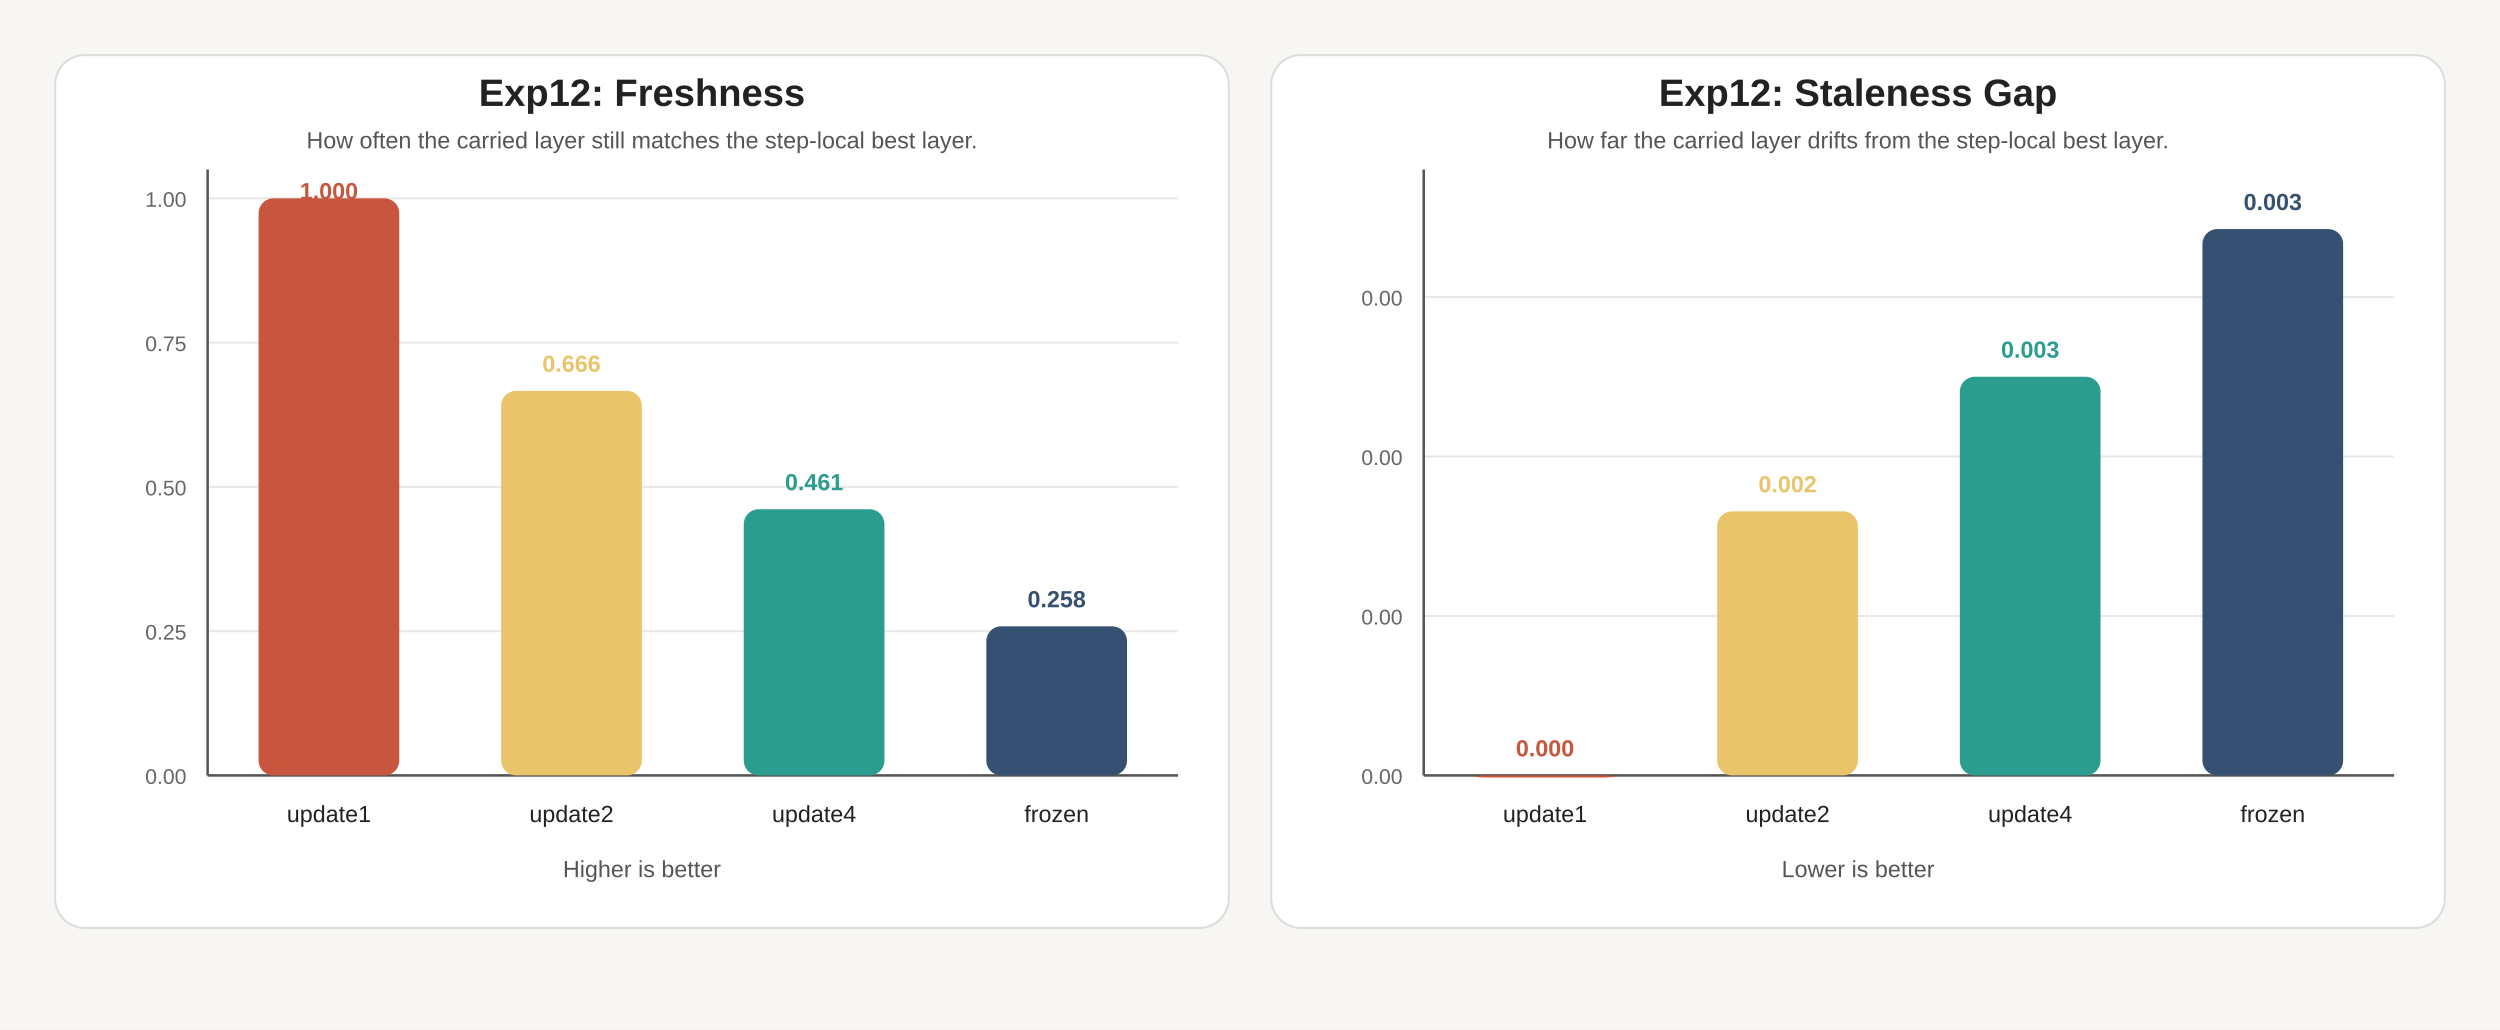
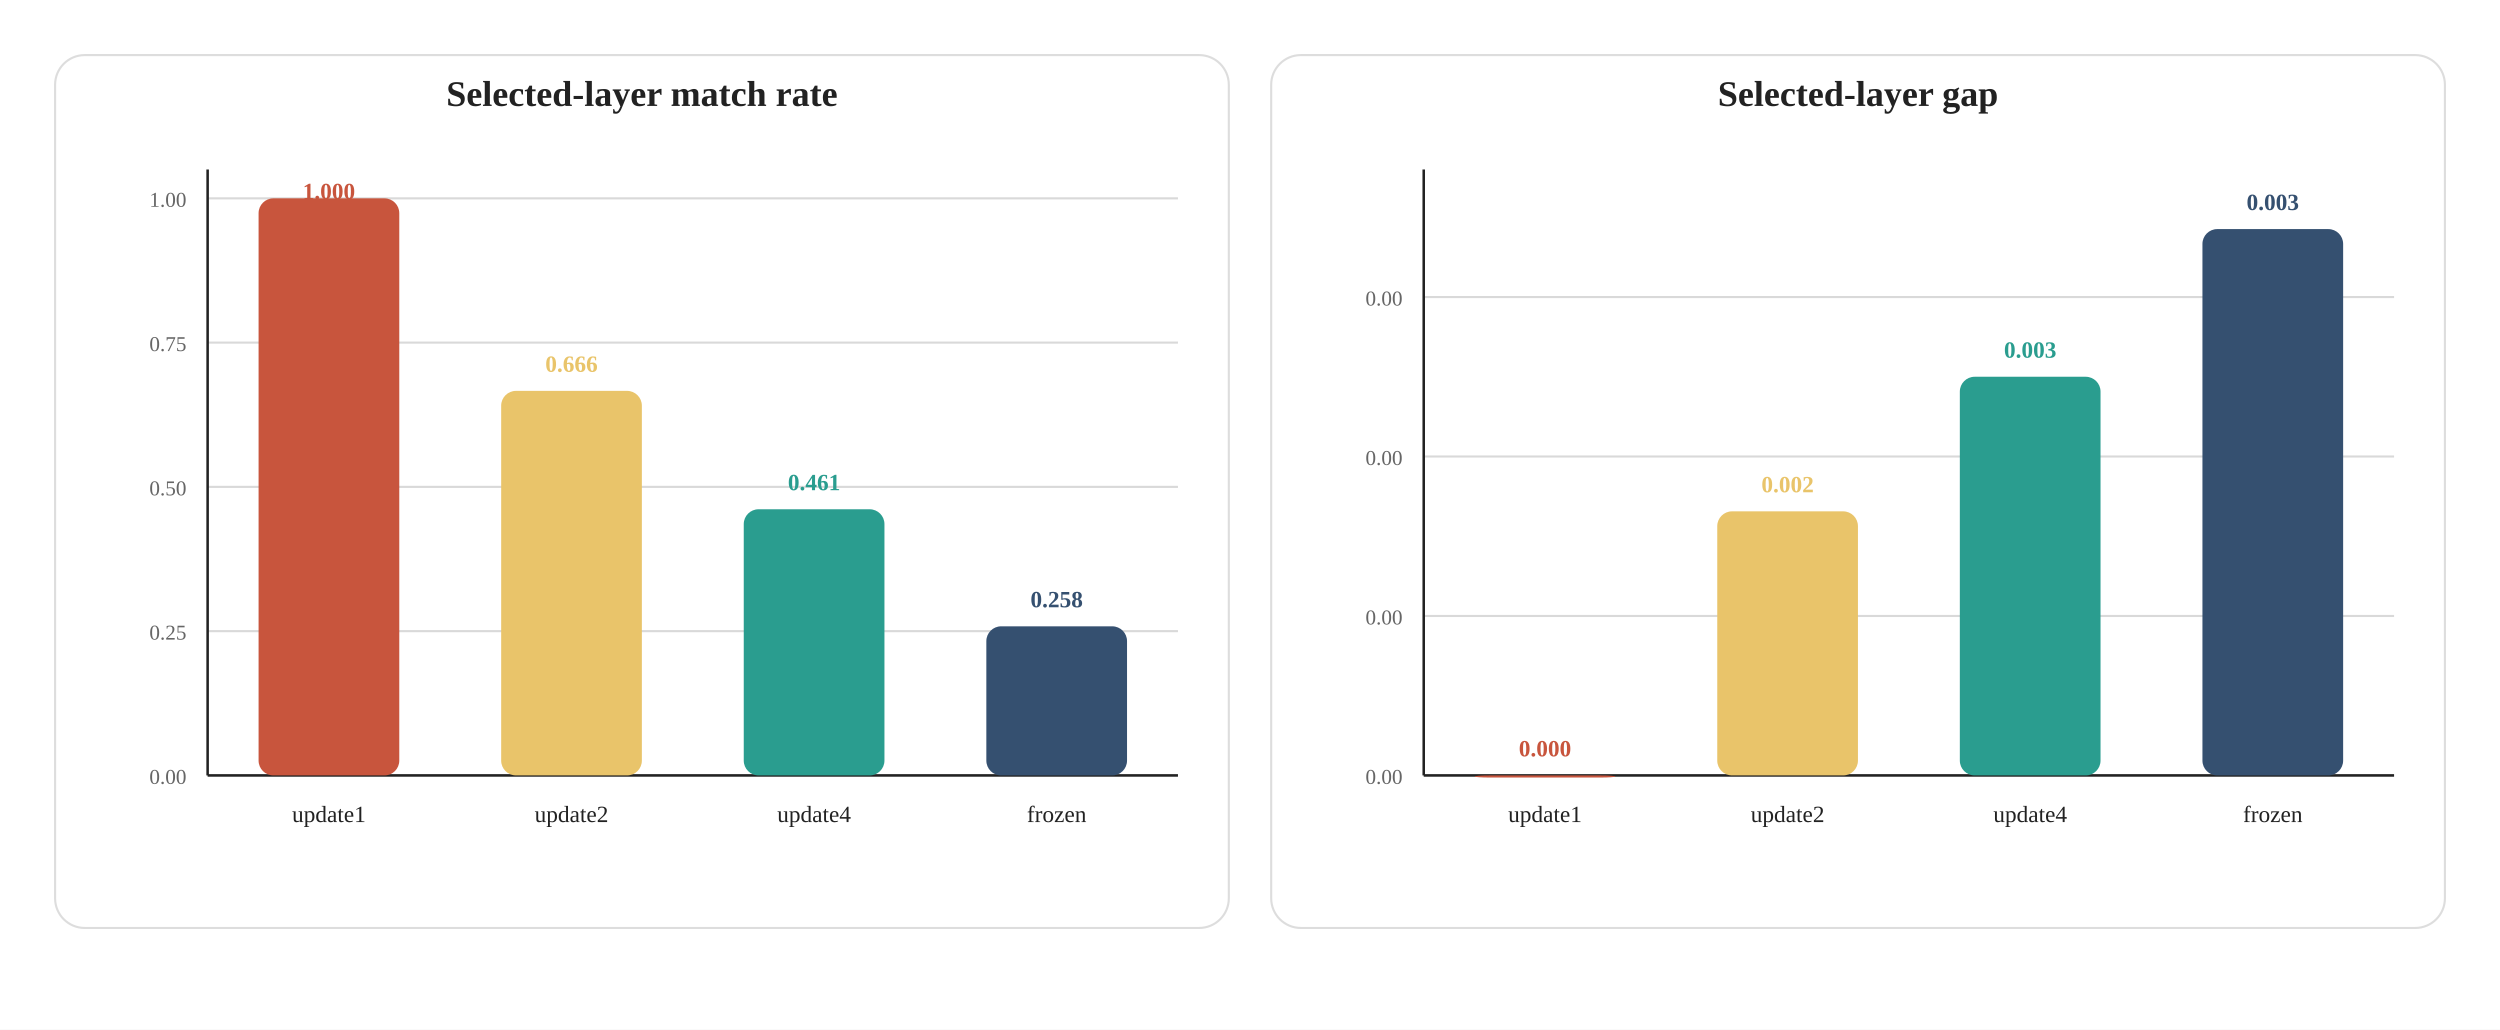
<svg xmlns="http://www.w3.org/2000/svg" width="1180" height="486" viewBox="0 0 1180 486">
-   <rect x="0.00" y="0.00" width="1180.00" height="486.00" fill="#f7f6f3" fill-opacity="1.000" stroke="none" stroke-width="1.00" rx="0.00" />
+   <rect x="0.00" y="0.00" width="1180.00" height="486.00" fill="#ffffff" fill-opacity="1.000" stroke="none" stroke-width="1.00" rx="0.00" />
  <rect x="26.00" y="26.00" width="554.00" height="412.00" fill="#ffffff" fill-opacity="1.000" stroke="#dddddd" stroke-width="1.00" rx="14.00" />
-   <text x="303.00" y="50.00" font-size="18" fill="#222222" font-family="Arial, Helvetica, sans-serif" text-anchor="middle" font-weight="bold">Exp12: Freshness</text>
-   <text x="303.00" y="70.00" font-size="11" fill="#555555" font-family="Arial, Helvetica, sans-serif" text-anchor="middle" font-weight="normal">How often the carried layer still matches the step-local best layer.</text>
-   <line x1="98.00" y1="366.00" x2="556.00" y2="366.00" stroke="#e8e8e8" stroke-width="1.00" />
-   <text x="88.00" y="370.00" font-size="10" fill="#666666" font-family="Arial, Helvetica, sans-serif" text-anchor="end" font-weight="normal">0.00</text>
-   <line x1="98.00" y1="297.90" x2="556.00" y2="297.90" stroke="#e8e8e8" stroke-width="1.00" />
-   <text x="88.00" y="301.90" font-size="10" fill="#666666" font-family="Arial, Helvetica, sans-serif" text-anchor="end" font-weight="normal">0.25</text>
-   <line x1="98.00" y1="229.81" x2="556.00" y2="229.81" stroke="#e8e8e8" stroke-width="1.00" />
-   <text x="88.00" y="233.81" font-size="10" fill="#666666" font-family="Arial, Helvetica, sans-serif" text-anchor="end" font-weight="normal">0.50</text>
-   <line x1="98.00" y1="161.71" x2="556.00" y2="161.71" stroke="#e8e8e8" stroke-width="1.00" />
-   <text x="88.00" y="165.71" font-size="10" fill="#666666" font-family="Arial, Helvetica, sans-serif" text-anchor="end" font-weight="normal">0.75</text>
-   <line x1="98.00" y1="93.62" x2="556.00" y2="93.62" stroke="#e8e8e8" stroke-width="1.00" />
-   <text x="88.00" y="97.62" font-size="10" fill="#666666" font-family="Arial, Helvetica, sans-serif" text-anchor="end" font-weight="normal">1.00</text>
-   <line x1="98.00" y1="80.00" x2="98.00" y2="366.00" stroke="#555555" stroke-width="1.20" />
-   <line x1="98.00" y1="366.00" x2="556.00" y2="366.00" stroke="#555555" stroke-width="1.20" />
-   <text x="303.00" y="414.00" font-size="11" fill="#555555" font-family="Arial, Helvetica, sans-serif" text-anchor="middle" font-weight="normal">Higher is better</text>
+   <text x="303.00" y="50.00" font-size="17" fill="#222222" font-family="Times New Roman, Times, serif" text-anchor="middle" font-weight="bold">Selected-layer match rate</text>
+   <line x1="98.00" y1="366.00" x2="556.00" y2="366.00" stroke="#d9d9d9" stroke-width="1.00" />
+   <text x="88.00" y="370.00" font-size="10" fill="#666666" font-family="Times New Roman, Times, serif" text-anchor="end" font-weight="normal">0.00</text>
+   <line x1="98.00" y1="297.90" x2="556.00" y2="297.90" stroke="#d9d9d9" stroke-width="1.00" />
+   <text x="88.00" y="301.90" font-size="10" fill="#666666" font-family="Times New Roman, Times, serif" text-anchor="end" font-weight="normal">0.25</text>
+   <line x1="98.00" y1="229.81" x2="556.00" y2="229.81" stroke="#d9d9d9" stroke-width="1.00" />
+   <text x="88.00" y="233.81" font-size="10" fill="#666666" font-family="Times New Roman, Times, serif" text-anchor="end" font-weight="normal">0.50</text>
+   <line x1="98.00" y1="161.71" x2="556.00" y2="161.71" stroke="#d9d9d9" stroke-width="1.00" />
+   <text x="88.00" y="165.71" font-size="10" fill="#666666" font-family="Times New Roman, Times, serif" text-anchor="end" font-weight="normal">0.75</text>
+   <line x1="98.00" y1="93.62" x2="556.00" y2="93.62" stroke="#d9d9d9" stroke-width="1.00" />
+   <text x="88.00" y="97.62" font-size="10" fill="#666666" font-family="Times New Roman, Times, serif" text-anchor="end" font-weight="normal">1.00</text>
+   <line x1="98.00" y1="80.00" x2="98.00" y2="366.00" stroke="#222222" stroke-width="1.20" />
+   <line x1="98.00" y1="366.00" x2="556.00" y2="366.00" stroke="#222222" stroke-width="1.20" />
  <rect x="122.05" y="93.62" width="66.41" height="272.38" fill="#c8553d" fill-opacity="1.000" stroke="none" stroke-width="1.00" rx="7.00" />
-   <text x="155.25" y="94.00" font-size="11" fill="#c8553d" font-family="Arial, Helvetica, sans-serif" text-anchor="middle" font-weight="bold">1.000</text>
-   <text x="155.25" y="388.00" font-size="11" fill="#222222" font-family="Arial, Helvetica, sans-serif" text-anchor="middle" font-weight="normal">update1</text>
+   <text x="155.25" y="94.00" font-size="11" fill="#c8553d" font-family="Times New Roman, Times, serif" text-anchor="middle" font-weight="bold">1.000</text>
+   <text x="155.25" y="388.00" font-size="11" fill="#222222" font-family="Times New Roman, Times, serif" text-anchor="middle" font-weight="normal">update1</text>
  <rect x="236.55" y="184.49" width="66.41" height="181.51" fill="#e9c46a" fill-opacity="1.000" stroke="none" stroke-width="1.00" rx="7.00" />
-   <text x="269.75" y="175.49" font-size="11" fill="#e9c46a" font-family="Arial, Helvetica, sans-serif" text-anchor="middle" font-weight="bold">0.666</text>
-   <text x="269.75" y="388.00" font-size="11" fill="#222222" font-family="Arial, Helvetica, sans-serif" text-anchor="middle" font-weight="normal">update2</text>
+   <text x="269.75" y="175.49" font-size="11" fill="#e9c46a" font-family="Times New Roman, Times, serif" text-anchor="middle" font-weight="bold">0.666</text>
+   <text x="269.75" y="388.00" font-size="11" fill="#222222" font-family="Times New Roman, Times, serif" text-anchor="middle" font-weight="normal">update2</text>
  <rect x="351.05" y="240.37" width="66.41" height="125.63" fill="#2a9d8f" fill-opacity="1.000" stroke="none" stroke-width="1.00" rx="7.00" />
-   <text x="384.25" y="231.37" font-size="11" fill="#2a9d8f" font-family="Arial, Helvetica, sans-serif" text-anchor="middle" font-weight="bold">0.461</text>
-   <text x="384.25" y="388.00" font-size="11" fill="#222222" font-family="Arial, Helvetica, sans-serif" text-anchor="middle" font-weight="normal">update4</text>
+   <text x="384.25" y="231.37" font-size="11" fill="#2a9d8f" font-family="Times New Roman, Times, serif" text-anchor="middle" font-weight="bold">0.461</text>
+   <text x="384.25" y="388.00" font-size="11" fill="#222222" font-family="Times New Roman, Times, serif" text-anchor="middle" font-weight="normal">update4</text>
  <rect x="465.55" y="295.62" width="66.41" height="70.38" fill="#355070" fill-opacity="1.000" stroke="none" stroke-width="1.00" rx="7.00" />
-   <text x="498.75" y="286.62" font-size="11" fill="#355070" font-family="Arial, Helvetica, sans-serif" text-anchor="middle" font-weight="bold">0.258</text>
-   <text x="498.75" y="388.00" font-size="11" fill="#222222" font-family="Arial, Helvetica, sans-serif" text-anchor="middle" font-weight="normal">frozen</text>
+   <text x="498.75" y="286.62" font-size="11" fill="#355070" font-family="Times New Roman, Times, serif" text-anchor="middle" font-weight="bold">0.258</text>
+   <text x="498.75" y="388.00" font-size="11" fill="#222222" font-family="Times New Roman, Times, serif" text-anchor="middle" font-weight="normal">frozen</text>
  <rect x="600.00" y="26.00" width="554.00" height="412.00" fill="#ffffff" fill-opacity="1.000" stroke="#dddddd" stroke-width="1.00" rx="14.00" />
-   <text x="877.00" y="50.00" font-size="18" fill="#222222" font-family="Arial, Helvetica, sans-serif" text-anchor="middle" font-weight="bold">Exp12: Staleness Gap</text>
-   <text x="877.00" y="70.00" font-size="11" fill="#555555" font-family="Arial, Helvetica, sans-serif" text-anchor="middle" font-weight="normal">How far the carried layer drifts from the step-local best layer.</text>
-   <line x1="672.00" y1="366.00" x2="1130.00" y2="366.00" stroke="#e8e8e8" stroke-width="1.00" />
-   <text x="662.00" y="370.00" font-size="10" fill="#666666" font-family="Arial, Helvetica, sans-serif" text-anchor="end" font-weight="normal">0.00</text>
-   <line x1="672.00" y1="290.74" x2="1130.00" y2="290.74" stroke="#e8e8e8" stroke-width="1.00" />
-   <text x="662.00" y="294.74" font-size="10" fill="#666666" font-family="Arial, Helvetica, sans-serif" text-anchor="end" font-weight="normal">0.00</text>
-   <line x1="672.00" y1="215.47" x2="1130.00" y2="215.47" stroke="#e8e8e8" stroke-width="1.00" />
-   <text x="662.00" y="219.47" font-size="10" fill="#666666" font-family="Arial, Helvetica, sans-serif" text-anchor="end" font-weight="normal">0.00</text>
-   <line x1="672.00" y1="140.21" x2="1130.00" y2="140.21" stroke="#e8e8e8" stroke-width="1.00" />
-   <text x="662.00" y="144.21" font-size="10" fill="#666666" font-family="Arial, Helvetica, sans-serif" text-anchor="end" font-weight="normal">0.00</text>
-   <line x1="672.00" y1="80.00" x2="672.00" y2="366.00" stroke="#555555" stroke-width="1.20" />
-   <line x1="672.00" y1="366.00" x2="1130.00" y2="366.00" stroke="#555555" stroke-width="1.20" />
-   <text x="877.00" y="414.00" font-size="11" fill="#555555" font-family="Arial, Helvetica, sans-serif" text-anchor="middle" font-weight="normal">Lower is better</text>
+   <text x="877.00" y="50.00" font-size="17" fill="#222222" font-family="Times New Roman, Times, serif" text-anchor="middle" font-weight="bold">Selected-layer gap</text>
+   <line x1="672.00" y1="366.00" x2="1130.00" y2="366.00" stroke="#d9d9d9" stroke-width="1.00" />
+   <text x="662.00" y="370.00" font-size="10" fill="#666666" font-family="Times New Roman, Times, serif" text-anchor="end" font-weight="normal">0.00</text>
+   <line x1="672.00" y1="290.74" x2="1130.00" y2="290.74" stroke="#d9d9d9" stroke-width="1.00" />
+   <text x="662.00" y="294.74" font-size="10" fill="#666666" font-family="Times New Roman, Times, serif" text-anchor="end" font-weight="normal">0.00</text>
+   <line x1="672.00" y1="215.47" x2="1130.00" y2="215.47" stroke="#d9d9d9" stroke-width="1.00" />
+   <text x="662.00" y="219.47" font-size="10" fill="#666666" font-family="Times New Roman, Times, serif" text-anchor="end" font-weight="normal">0.00</text>
+   <line x1="672.00" y1="140.21" x2="1130.00" y2="140.21" stroke="#d9d9d9" stroke-width="1.00" />
+   <text x="662.00" y="144.21" font-size="10" fill="#666666" font-family="Times New Roman, Times, serif" text-anchor="end" font-weight="normal">0.00</text>
+   <line x1="672.00" y1="80.00" x2="672.00" y2="366.00" stroke="#222222" stroke-width="1.20" />
+   <line x1="672.00" y1="366.00" x2="1130.00" y2="366.00" stroke="#222222" stroke-width="1.20" />
  <rect x="696.04" y="366.00" width="66.41" height="1.00" fill="#c8553d" fill-opacity="1.000" stroke="none" stroke-width="1.00" rx="7.00" />
-   <text x="729.25" y="357.00" font-size="11" fill="#c8553d" font-family="Arial, Helvetica, sans-serif" text-anchor="middle" font-weight="bold">0.000</text>
-   <text x="729.25" y="388.00" font-size="11" fill="#222222" font-family="Arial, Helvetica, sans-serif" text-anchor="middle" font-weight="normal">update1</text>
+   <text x="729.25" y="357.00" font-size="11" fill="#c8553d" font-family="Times New Roman, Times, serif" text-anchor="middle" font-weight="bold">0.000</text>
+   <text x="729.25" y="388.00" font-size="11" fill="#222222" font-family="Times New Roman, Times, serif" text-anchor="middle" font-weight="normal">update1</text>
  <rect x="810.54" y="241.35" width="66.41" height="124.65" fill="#e9c46a" fill-opacity="1.000" stroke="none" stroke-width="1.00" rx="7.00" />
-   <text x="843.75" y="232.35" font-size="11" fill="#e9c46a" font-family="Arial, Helvetica, sans-serif" text-anchor="middle" font-weight="bold">0.002</text>
-   <text x="843.75" y="388.00" font-size="11" fill="#222222" font-family="Arial, Helvetica, sans-serif" text-anchor="middle" font-weight="normal">update2</text>
+   <text x="843.75" y="232.35" font-size="11" fill="#e9c46a" font-family="Times New Roman, Times, serif" text-anchor="middle" font-weight="bold">0.002</text>
+   <text x="843.75" y="388.00" font-size="11" fill="#222222" font-family="Times New Roman, Times, serif" text-anchor="middle" font-weight="normal">update2</text>
  <rect x="925.04" y="177.83" width="66.41" height="188.17" fill="#2a9d8f" fill-opacity="1.000" stroke="none" stroke-width="1.00" rx="7.00" />
-   <text x="958.25" y="168.83" font-size="11" fill="#2a9d8f" font-family="Arial, Helvetica, sans-serif" text-anchor="middle" font-weight="bold">0.003</text>
-   <text x="958.25" y="388.00" font-size="11" fill="#222222" font-family="Arial, Helvetica, sans-serif" text-anchor="middle" font-weight="normal">update4</text>
+   <text x="958.25" y="168.83" font-size="11" fill="#2a9d8f" font-family="Times New Roman, Times, serif" text-anchor="middle" font-weight="bold">0.003</text>
+   <text x="958.25" y="388.00" font-size="11" fill="#222222" font-family="Times New Roman, Times, serif" text-anchor="middle" font-weight="normal">update4</text>
  <rect x="1039.55" y="108.13" width="66.41" height="257.87" fill="#355070" fill-opacity="1.000" stroke="none" stroke-width="1.00" rx="7.00" />
-   <text x="1072.75" y="99.13" font-size="11" fill="#355070" font-family="Arial, Helvetica, sans-serif" text-anchor="middle" font-weight="bold">0.003</text>
-   <text x="1072.75" y="388.00" font-size="11" fill="#222222" font-family="Arial, Helvetica, sans-serif" text-anchor="middle" font-weight="normal">frozen</text>
+   <text x="1072.75" y="99.13" font-size="11" fill="#355070" font-family="Times New Roman, Times, serif" text-anchor="middle" font-weight="bold">0.003</text>
+   <text x="1072.75" y="388.00" font-size="11" fill="#222222" font-family="Times New Roman, Times, serif" text-anchor="middle" font-weight="normal">frozen</text>
</svg>
